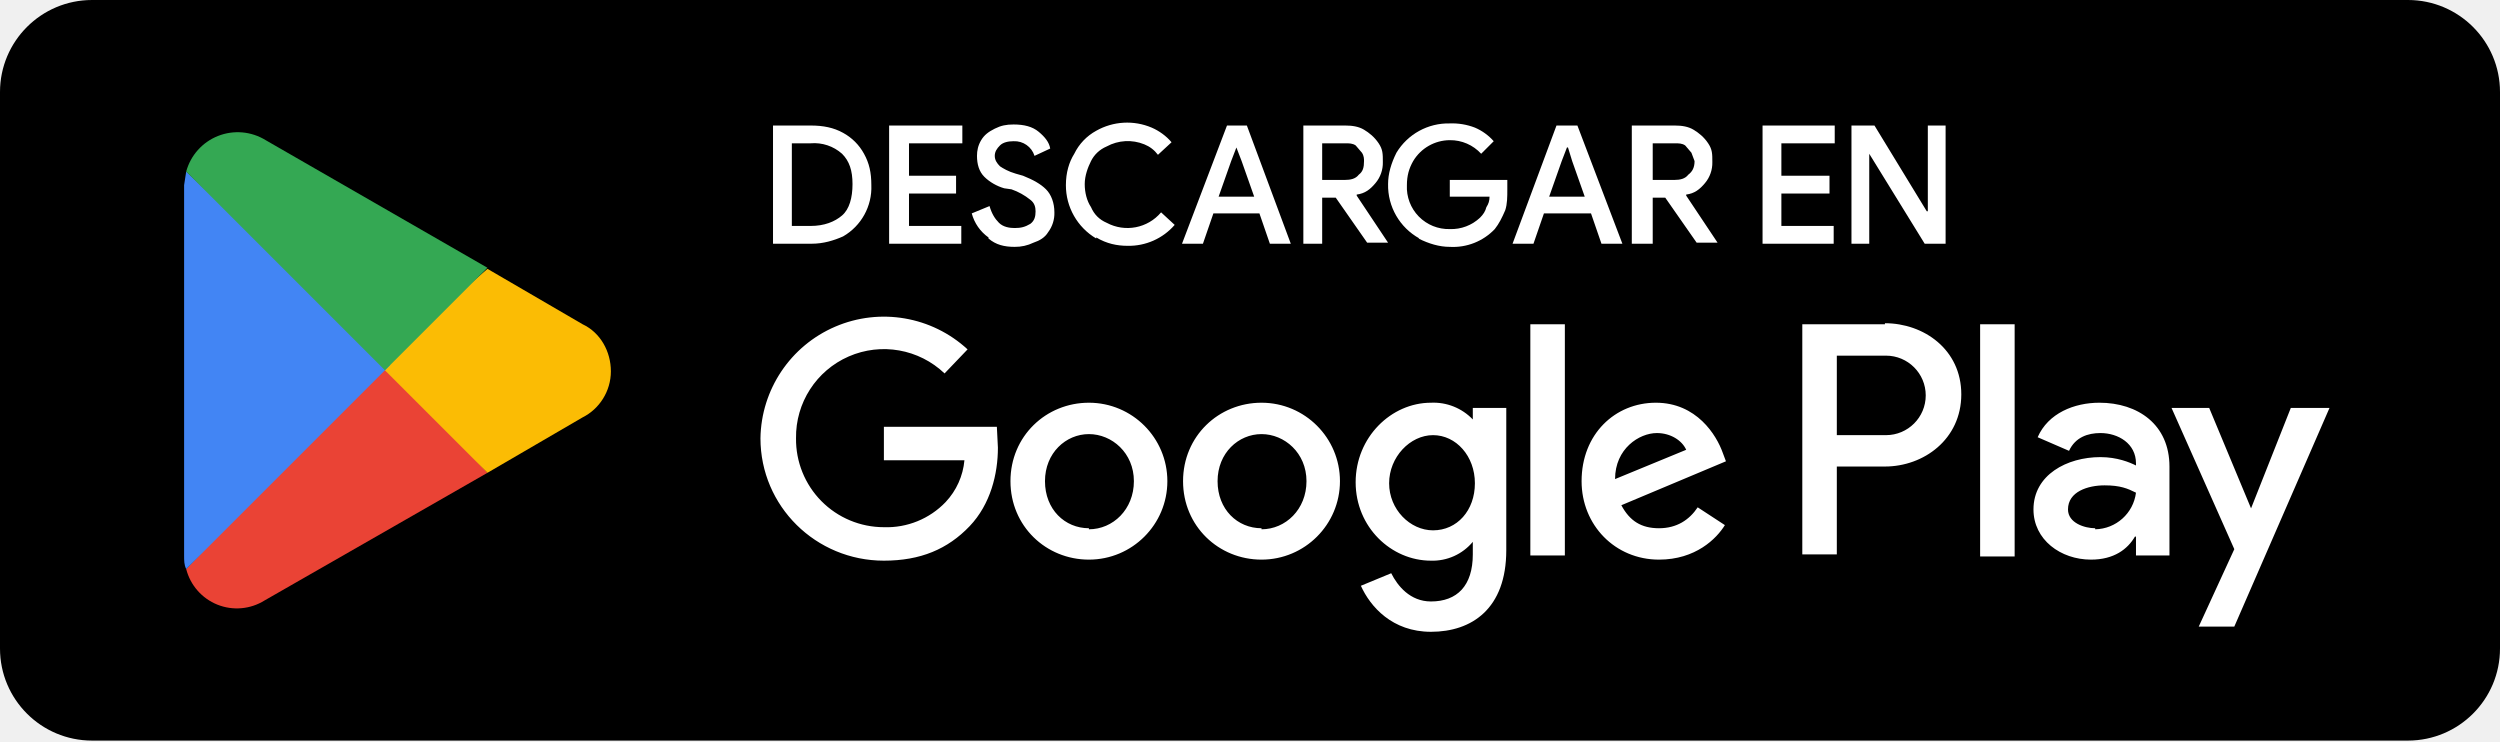
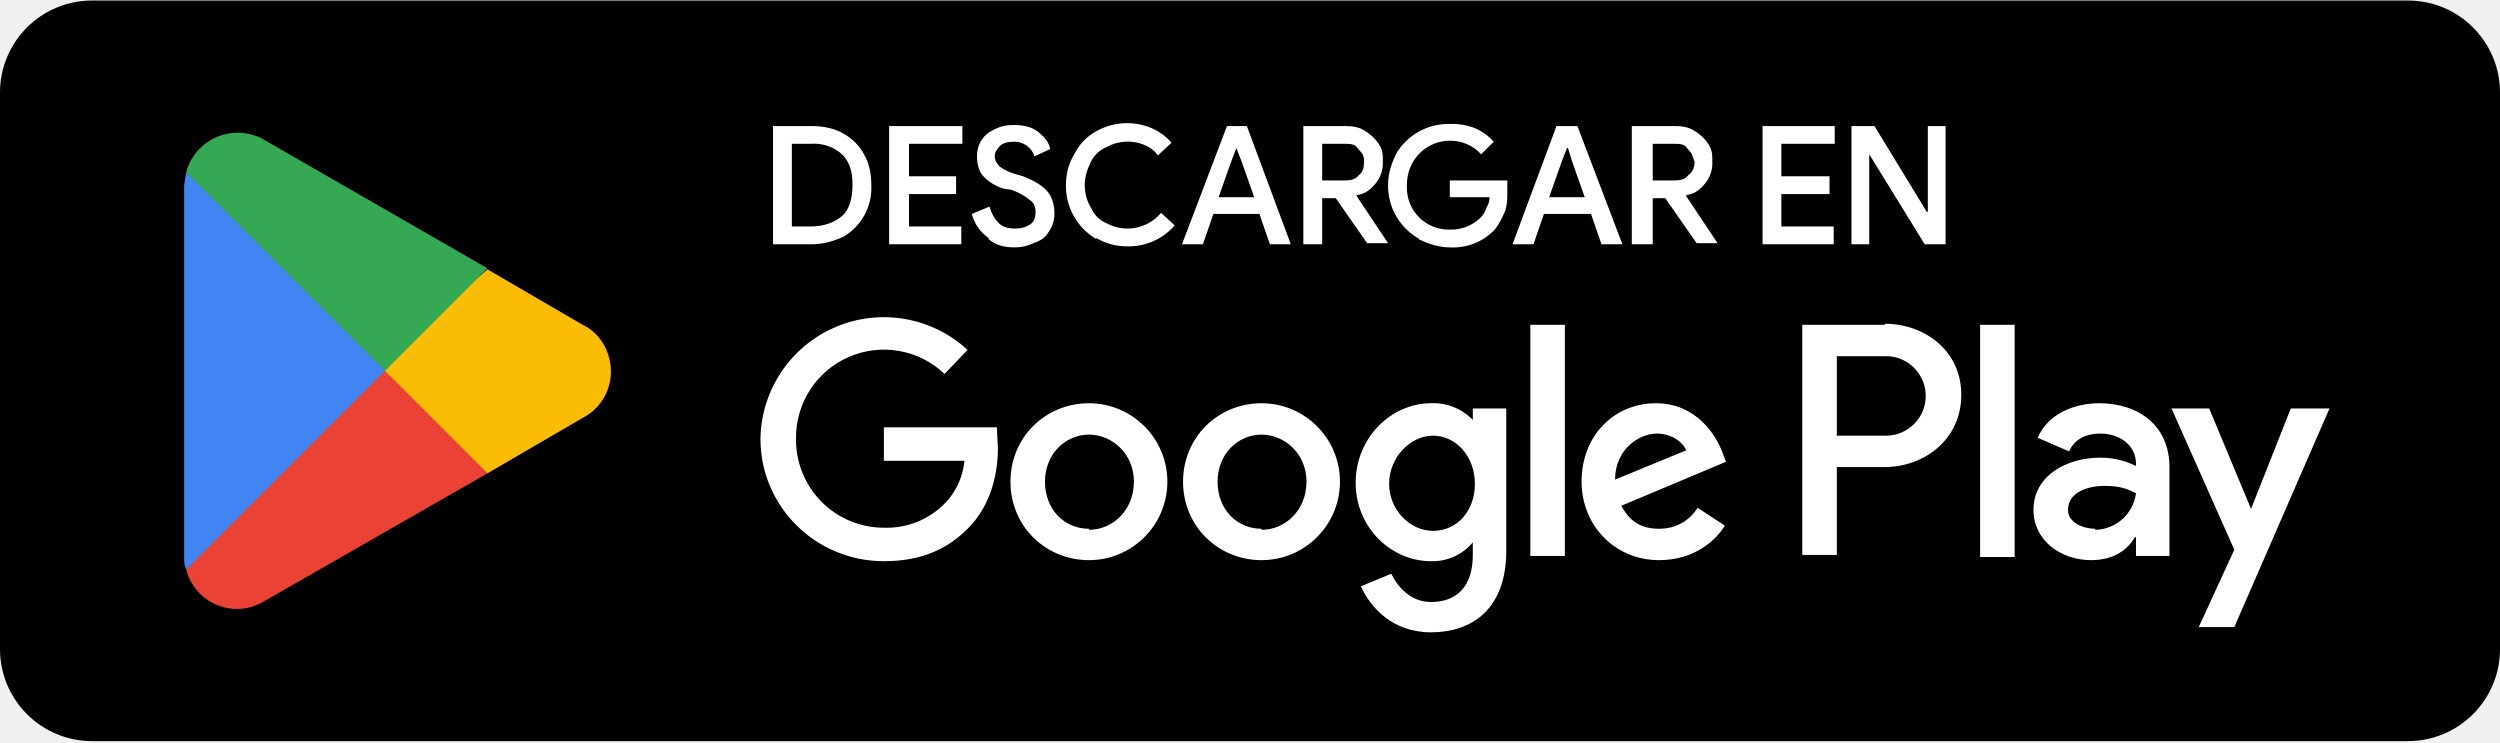
- <svg xmlns="http://www.w3.org/2000/svg" id="artwork" version="1.1" viewBox="0 0 239 70.9">
+ <svg xmlns="http://www.w3.org/2000/svg" id="artwork" version="1.1" width="239" height="71" viewBox="0 0 239 70.9" focusable="false">
  <defs>
    <style>
      .st1{isolation:isolate}.st5{fill:#fff}
    </style>
  </defs>
  <rect width="239" height="70.8" rx="8.8" ry="8.8" fill="#000" />
  <path class="st5" d="M120.6 38.5c-4.1 0-7.5 3.2-7.5 7.5s3.4 7.5 7.5 7.5a7.5 7.5 0 1 0 0-15Zm0 12c-2.3 0-4.2-1.8-4.2-4.5s2-4.5 4.2-4.5 4.3 1.8 4.3 4.5-2 4.6-4.3 4.6Zm-16.5-12c-4.1 0-7.5 3.2-7.5 7.5s3.4 7.5 7.5 7.5a7.5 7.5 0 1 0 0-15Zm0 12c-2.3 0-4.2-1.8-4.2-4.5s2-4.5 4.2-4.5 4.3 1.8 4.3 4.5-2 4.6-4.3 4.6Zm-19.6-9.7V44h7.7a6.7 6.7 0 0 1-1.8 4 7.8 7.8 0 0 1-5.9 2.4 8.4 8.4 0 0 1-8.4-8.5 8.4 8.4 0 0 1 14.2-6.2l2.2-2.3a11.8 11.8 0 0 0-19.8 8.5c0 6.5 5.3 11.7 11.8 11.7 3.5 0 6.1-1.1 8.2-3.3 2-2.1 2.7-5 2.7-7.5l-.1-2H84.5Zm80.2 2.5c-.6-1.7-2.5-4.8-6.4-4.8s-7.1 3-7.1 7.5c0 4.2 3.2 7.5 7.4 7.5 3.5 0 5.5-2 6.3-3.3l-2.6-1.7c-.8 1.2-2 2-3.7 2s-2.8-.7-3.6-2.2l10-4.2-.3-.8Zm-10.3 2.5c0-2.9 2.3-4.4 4-4.4 1.3 0 2.4.7 2.8 1.6l-6.8 2.8Zm-8.1 7.3h3.3V31h-3.3v22Zm-5.5-13a5.2 5.2 0 0 0-4-1.6c-3.8 0-7.2 3.3-7.2 7.6s3.4 7.5 7.2 7.5a5 5 0 0 0 4-1.8V53c0 3-1.5 4.5-4 4.5-2 0-3.2-1.5-3.8-2.7l-2.9 1.2c.9 2 3 4.4 6.7 4.4 3.9 0 7.2-2.2 7.2-7.8V39h-3.2v1.2ZM137 50.7c-2.2 0-4.2-2-4.2-4.5s2-4.6 4.2-4.6 4 2 4 4.6-1.7 4.5-4 4.5ZM180.2 31h-7.9v22h3.3v-8.4h4.6c3.7 0 7.3-2.6 7.3-6.9s-3.6-6.8-7.3-6.8Zm0 10.6h-4.6V34h4.7a3.8 3.8 0 1 1 0 7.6Zm20.5-3.1c-2.4 0-4.9 1-5.9 3.3l3 1.3c.6-1.3 1.8-1.7 3-1.7 1.7 0 3.4 1 3.4 2.9v.2c-.6-.3-1.8-.8-3.4-.8-3.2 0-6.4 1.7-6.4 5 0 2.9 2.6 4.8 5.5 4.8 2.2 0 3.5-1 4.2-2.2h.1v1.8h3.2v-8.5c0-4-3-6.1-6.7-6.1Zm-.4 12c-1 0-2.6-.5-2.6-1.8 0-1.7 1.9-2.3 3.5-2.3 1.5 0 2.2.3 3 .7a4 4 0 0 1-3.9 3.5ZM219 39l-3.8 9.6-4-9.6h-3.6l6 13.5-3.4 7.4h3.4l9.1-20.9H219Zm-29.7 14.2h3.3V31h-3.3v22Z" />
  <path d="m36.7 34.4-18.9 20a5 5 0 0 0 7.5 3l21.3-12.2-10-10.9Z" style="fill:#ea4335" />
  <path d="m55.7 31-9.1-5.3-10.4 9.1 10.4 10.4 9.1-5.3c1.6-.8 2.7-2.5 2.7-4.4s-1-3.7-2.7-4.5Z" style="fill:#fbbc04" />
  <path d="m17.8 16.4-.2 1.3v35.4c0 .5 0 .9.2 1.3l19.5-19.5-19.5-18.5Z" style="fill:#4285f4" />
  <path d="m36.8 35.4 9.8-9.8-21.2-12.2a5.1 5.1 0 0 0-7.6 3l19 19Z" style="fill:#34a853" />
  <g class="st1">
    <path class="st5" d="M74 12h3.5c1.2 0 2.2.2 3.1.7a5 5 0 0 1 2 2c.5.9.7 1.8.7 3a5.4 5.4 0 0 1-2.7 4.9c-.9.4-1.9.7-3 .7h-3.7V12Zm3.5 9.6c1.3 0 2.3-.4 3-1s1-1.7 1-3-.3-2.2-1-2.9a4 4 0 0 0-3-1h-1.8v7.9h1.8ZM85 12h7v1.7h-5.1v3.1h4.5v1.7h-4.5v3.1h5v1.7H85V12Zm9.5 10.7a4.1 4.1 0 0 1-1.6-2.3l1.7-.7c.2.7.5 1.2.9 1.6s1 .5 1.5.5c.6 0 1-.1 1.5-.4.4-.3.5-.7.5-1.2 0-.4-.1-.8-.5-1.1a6 6 0 0 0-1.8-1L96 18c-.7-.2-1.4-.6-1.9-1.1-.5-.5-.7-1.2-.7-2 0-.5.1-1 .4-1.5.3-.5.7-.8 1.3-1.1s1.1-.4 1.8-.4c1 0 1.8.2 2.4.7.6.5 1 1 1.1 1.6l-1.5.7a2 2 0 0 0-2-1.4c-.5 0-1 .1-1.3.4s-.5.6-.5 1 .2.7.5 1c.3.2.8.5 1.5.7l.7.2c1 .4 1.7.8 2.2 1.3s.8 1.3.8 2.2a3 3 0 0 1-.6 1.9c-.3.5-.8.8-1.4 1a4 4 0 0 1-1.8.4c-1 0-1.8-.2-2.5-.8Zm10.3.1a5.9 5.9 0 0 1-2.9-5.1c0-1.2.3-2.2.8-3a5 5 0 0 1 2.1-2.2 6 6 0 0 1 5.3-.3c.7.3 1.4.8 1.9 1.4l-1.3 1.2a3 3 0 0 0-1.3-1 4.2 4.2 0 0 0-3.6.2c-.7.3-1.2.8-1.5 1.4s-.6 1.4-.6 2.2.2 1.6.6 2.2c.3.7.8 1.2 1.5 1.5a4.2 4.2 0 0 0 5.2-1l1.3 1.2a5.8 5.8 0 0 1-4.5 2c-1 0-2-.2-3-.8ZM117.2 12h2l4.2 11.3h-2l-1-2.9H116l-1 2.9h-2l4.3-11.3Zm2.7 6.8-1.2-3.4-.5-1.3-.5 1.3-1.2 3.4h3.4Zm4.7-6.8h4c.7 0 1.3.1 1.8.4s1 .7 1.4 1.3.4 1 .4 1.8a3 3 0 0 1-.7 2c-.5.6-1 1-1.8 1.1v.1l3 4.5h-2l-3-4.3h-1.3v4.4h-1.8V12Zm4 5.2c.5 0 1-.1 1.3-.5.4-.3.5-.7.5-1.3 0-.2 0-.5-.2-.8l-.6-.7c-.3-.2-.6-.2-1-.2h-2.2v3.5h2.2Z" />
  </g>
  <g class="st1">
    <path class="st5" d="M135.7 22.8a5.8 5.8 0 0 1-3-5.2c0-1 .3-2 .8-3a5.8 5.8 0 0 1 5.1-2.8 6 6 0 0 1 2.4.4 5 5 0 0 1 1.8 1.3l-1.2 1.2a4 4 0 0 0-3-1.3 4.1 4.1 0 0 0-3.5 2c-.4.7-.6 1.4-.6 2.3a4 4 0 0 0 4.1 4.2 4 4 0 0 0 2.9-1.1c.3-.3.5-.6.6-1 .2-.3.3-.6.3-1h-3.8v-1.6h5.5v.9c0 .7 0 1.4-.2 2-.3.7-.6 1.3-1 1.8a5.5 5.5 0 0 1-4.3 1.7c-1 0-2-.3-3-.8Z" />
  </g>
  <g class="st1">
    <path class="st5" d="M148.8 12h2l4.3 11.3h-2l-1-2.9h-4.5l-1 2.9h-2l4.2-11.3Zm2.7 6.8-1.2-3.4-.4-1.3h-.1l-.5 1.3-1.2 3.4h3.4Zm4.6-6.8h4c.7 0 1.3.1 1.8.4s1 .7 1.4 1.3.4 1 .4 1.8a3 3 0 0 1-.7 2c-.5.6-1 1-1.8 1.1v.1l3 4.5h-2l-3-4.3H158v4.4h-2V12Zm4 5.2c.5 0 1-.1 1.3-.5.4-.3.6-.7.6-1.3l-.3-.8-.6-.7c-.3-.2-.6-.2-1-.2H158v3.5h2.2Zm8.4-5.2h6.9v1.7h-5.1v3.1h4.6v1.7h-4.6v3.1h5v1.7h-6.8V12Zm8.5 0h2.2l5 8.2h.1V12h1.7v11.3h-2l-5.3-8.6v8.6H177V12Z" />
  </g>
</svg>
